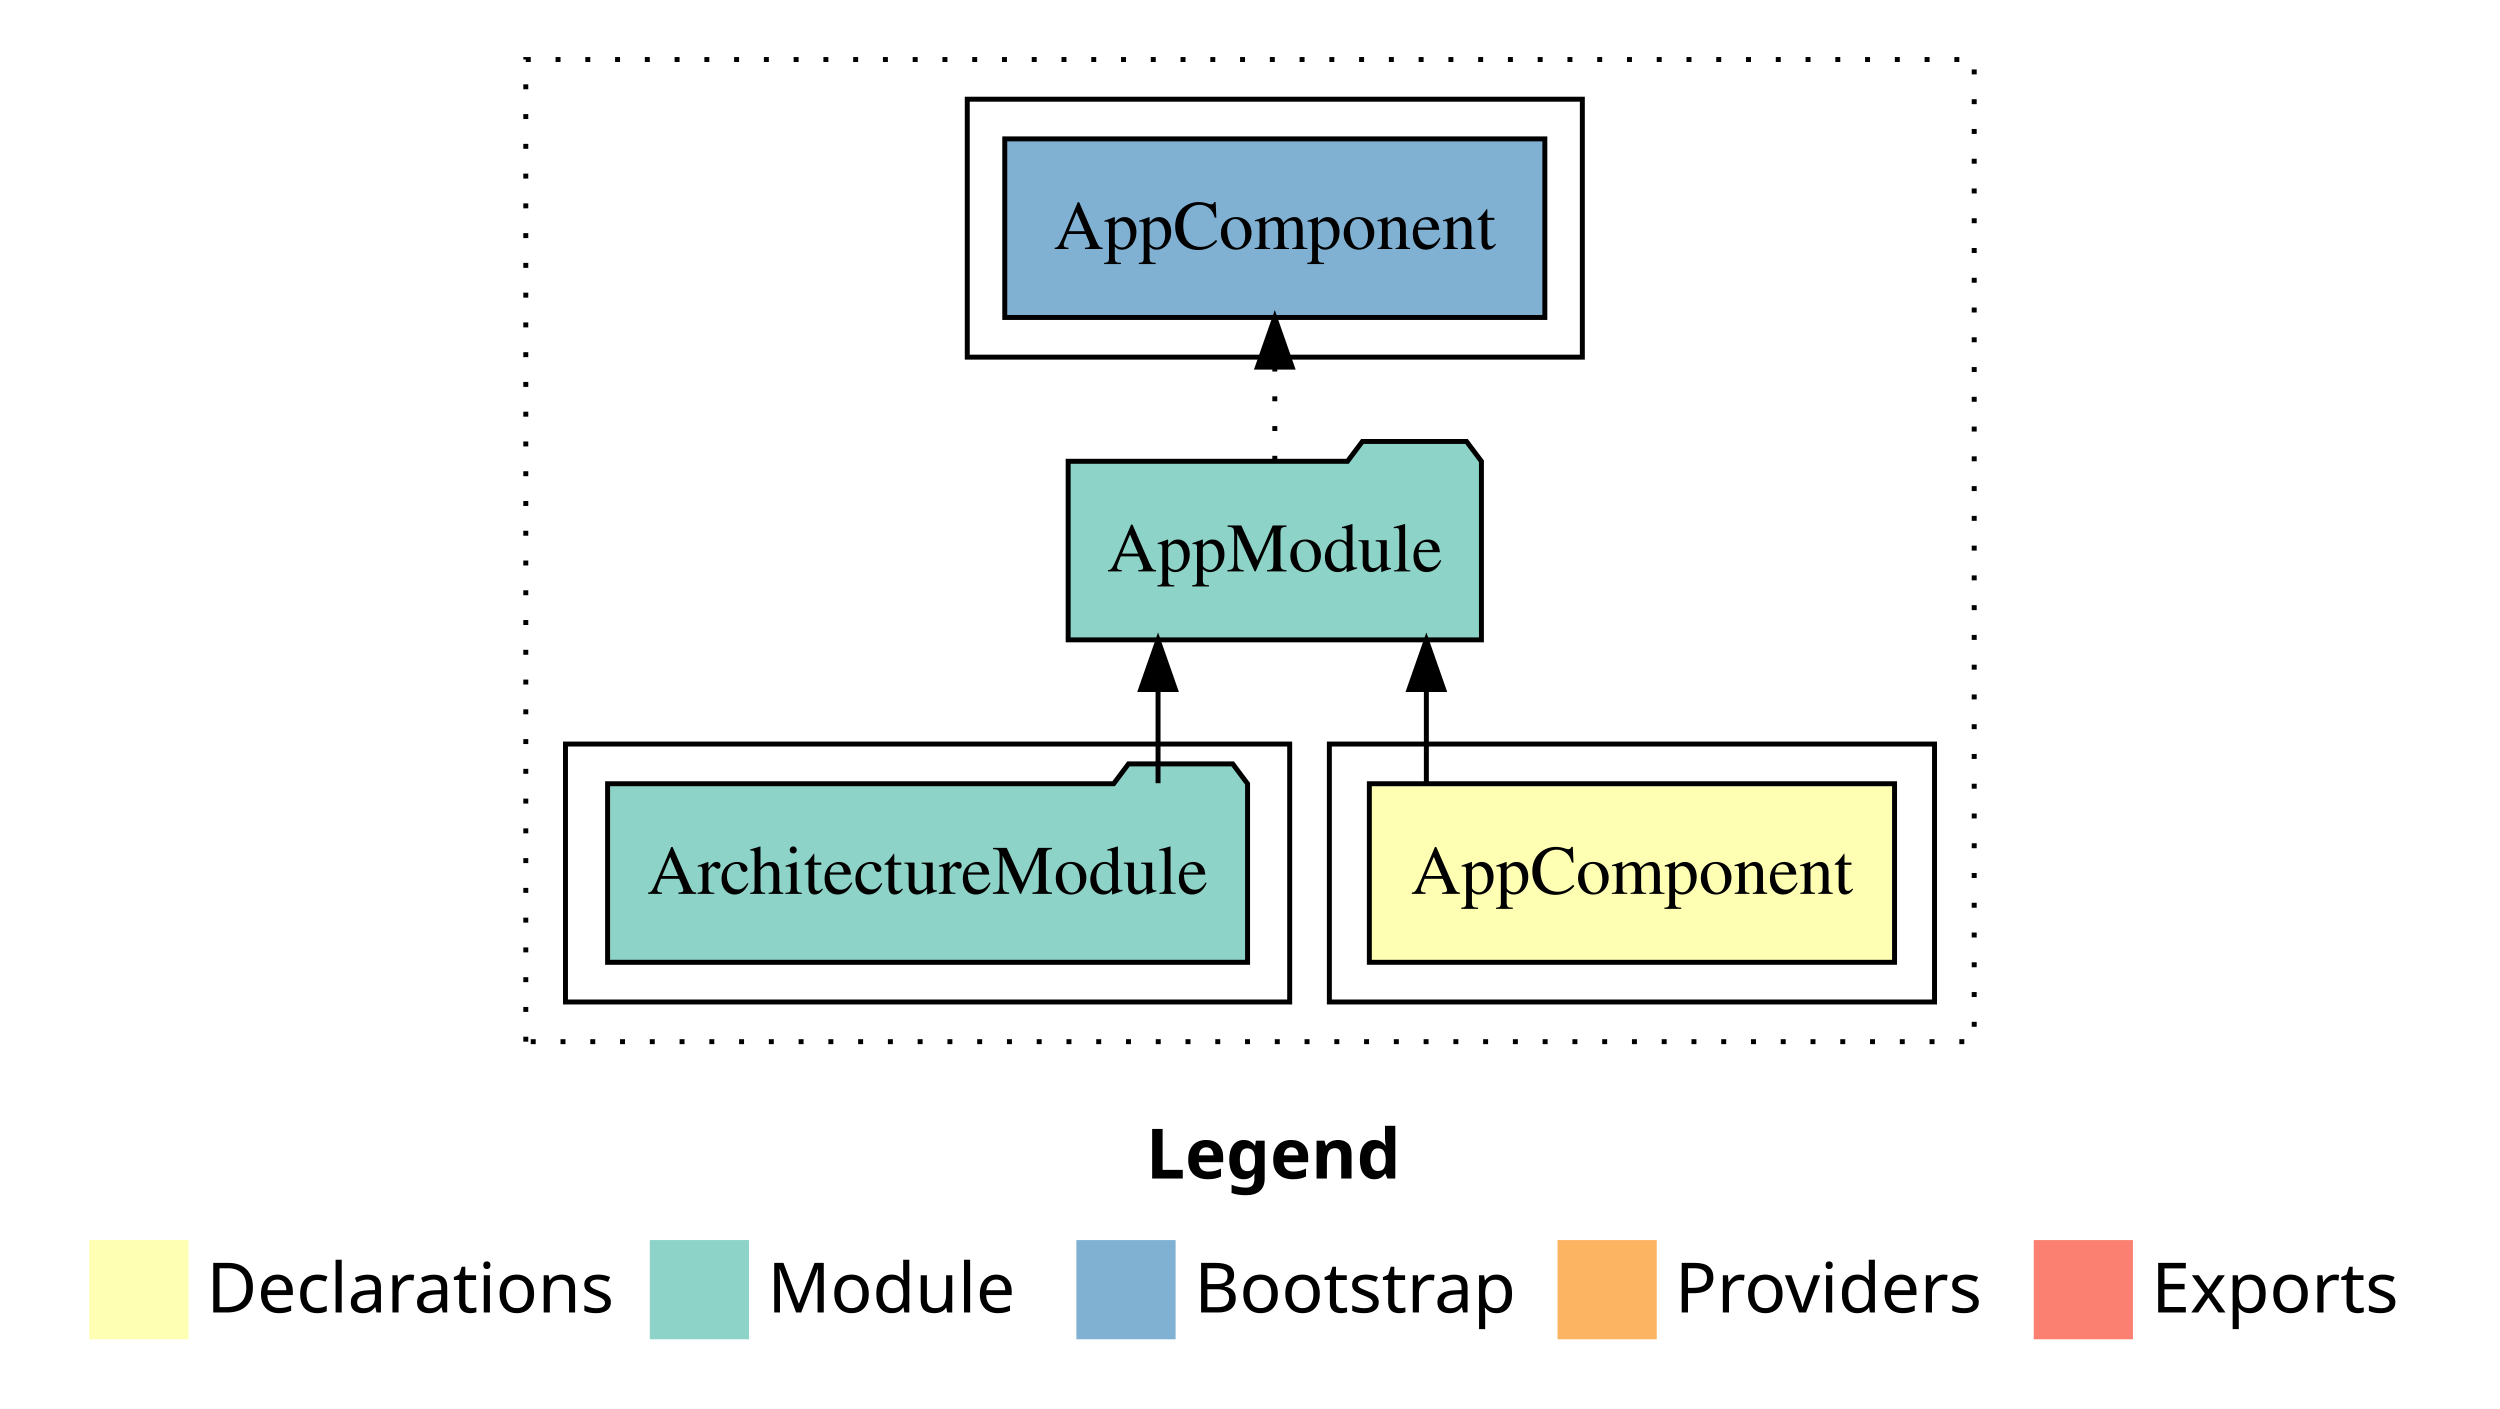
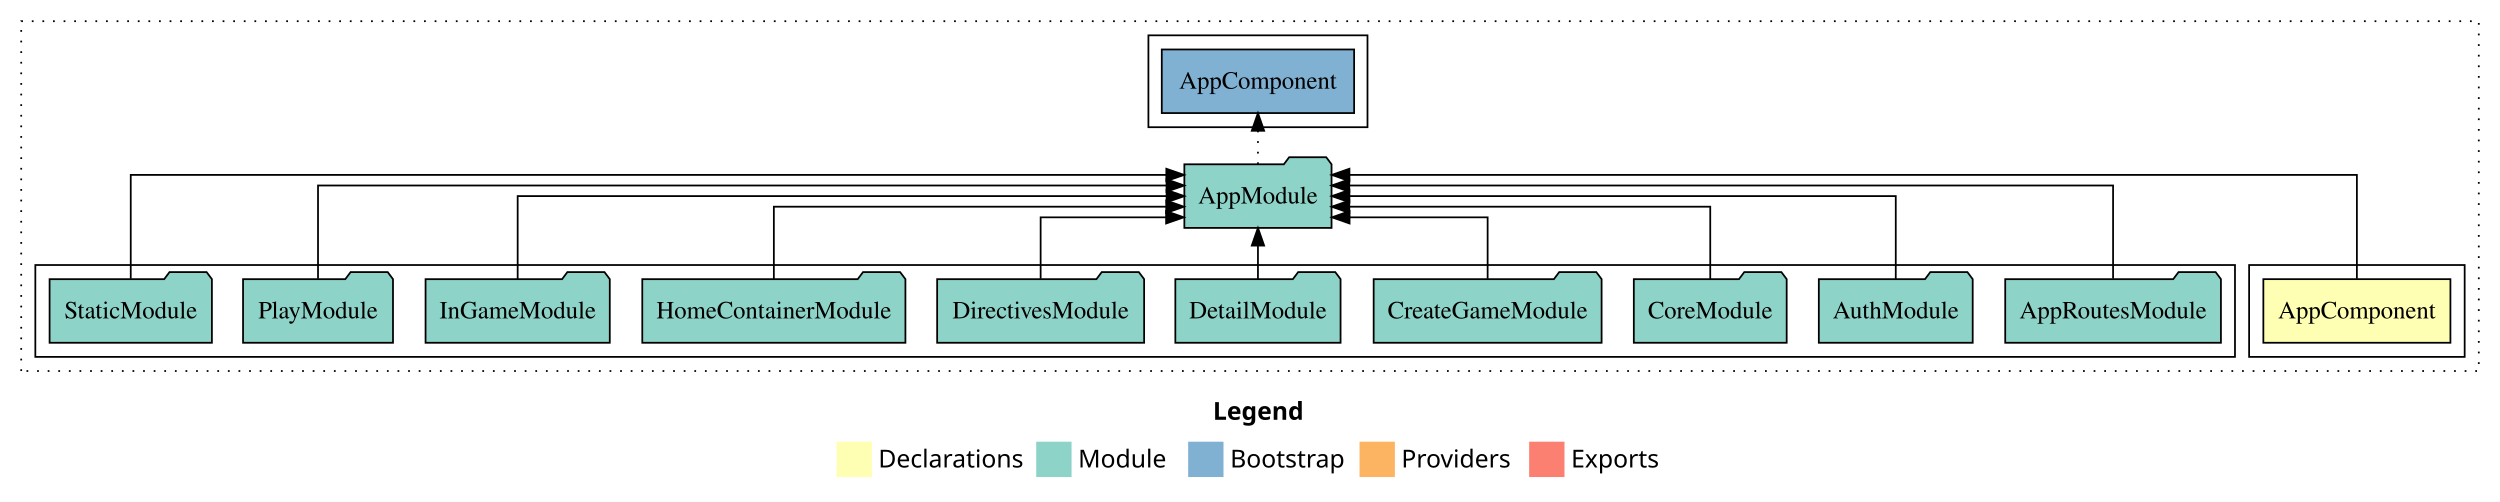
- <svg xmlns="http://www.w3.org/2000/svg" width="504pt" height="284pt" viewBox="0.00 0.00 504.00 284.00">
+ <svg xmlns="http://www.w3.org/2000/svg" width="1415pt" height="284pt" viewBox="0.00 0.00 1415.00 284.00">
  <g id="graph0" class="graph" transform="scale(1 1) rotate(0) translate(4 280)">
-     <polygon fill="#ffffff" stroke="transparent" points="-4,4 -4,-280 500,-280 500,4 -4,4" />
-     <text text-anchor="start" x="227.009" y="-42.4" font-family="sans-serif" font-weight="bold" font-size="14.00" fill="#000000">Legend</text>
-     <polygon fill="#ffffb3" stroke="transparent" points="14,-10 14,-30 34,-30 34,-10 14,-10" />
-     <text text-anchor="start" x="37.629" y="-15.4" font-family="sans-serif" font-size="14.00" fill="#000000">  Declarations</text>
-     <polygon fill="#8dd3c7" stroke="transparent" points="127,-10 127,-30 147,-30 147,-10 127,-10" />
-     <text text-anchor="start" x="150.725" y="-15.4" font-family="sans-serif" font-size="14.00" fill="#000000">  Module</text>
-     <polygon fill="#80b1d3" stroke="transparent" points="213,-10 213,-30 233,-30 233,-10 213,-10" />
-     <text text-anchor="start" x="236.781" y="-15.4" font-family="sans-serif" font-size="14.00" fill="#000000">  Bootstrap</text>
-     <polygon fill="#fdb462" stroke="transparent" points="310,-10 310,-30 330,-30 330,-10 310,-10" />
-     <text text-anchor="start" x="333.673" y="-15.4" font-family="sans-serif" font-size="14.00" fill="#000000">  Providers</text>
-     <polygon fill="#fb8072" stroke="transparent" points="406,-10 406,-30 426,-30 426,-10 406,-10" />
-     <text text-anchor="start" x="429.726" y="-15.4" font-family="sans-serif" font-size="14.00" fill="#000000">  Exports</text>
+     <polygon fill="#ffffff" stroke="transparent" points="-4,4 -4,-280 1411,-280 1411,4 -4,4" />
+     <text text-anchor="start" x="682.509" y="-42.4" font-family="sans-serif" font-weight="bold" font-size="14.00" fill="#000000">Legend</text>
+     <polygon fill="#ffffb3" stroke="transparent" points="469.5,-10 469.5,-30 489.5,-30 489.5,-10 469.5,-10" />
+     <text text-anchor="start" x="493.129" y="-15.4" font-family="sans-serif" font-size="14.00" fill="#000000">  Declarations</text>
+     <polygon fill="#8dd3c7" stroke="transparent" points="582.5,-10 582.5,-30 602.5,-30 602.5,-10 582.5,-10" />
+     <text text-anchor="start" x="606.225" y="-15.4" font-family="sans-serif" font-size="14.00" fill="#000000">  Module</text>
+     <polygon fill="#80b1d3" stroke="transparent" points="668.5,-10 668.5,-30 688.5,-30 688.5,-10 668.5,-10" />
+     <text text-anchor="start" x="692.281" y="-15.4" font-family="sans-serif" font-size="14.00" fill="#000000">  Bootstrap</text>
+     <polygon fill="#fdb462" stroke="transparent" points="765.5,-10 765.5,-30 785.5,-30 785.5,-10 765.5,-10" />
+     <text text-anchor="start" x="789.173" y="-15.4" font-family="sans-serif" font-size="14.00" fill="#000000">  Providers</text>
+     <polygon fill="#fb8072" stroke="transparent" points="861.5,-10 861.5,-30 881.5,-30 881.5,-10 861.5,-10" />
+     <text text-anchor="start" x="885.226" y="-15.4" font-family="sans-serif" font-size="14.00" fill="#000000">  Exports</text>
    <g id="clust1" class="cluster">
-       <polygon fill="none" stroke="#000000" stroke-dasharray="1,5" points="102,-70 102,-268 394,-268 394,-70 102,-70" />
+       <polygon fill="none" stroke="#000000" stroke-dasharray="1,5" points="8,-70 8,-268 1399,-268 1399,-70 8,-70" />
    </g>
    <g id="clust2" class="cluster">
-       <polygon fill="none" stroke="#000000" points="264,-78 264,-130 386,-130 386,-78 264,-78" />
+       <polygon fill="none" stroke="#000000" points="1269,-78 1269,-130 1391,-130 1391,-78 1269,-78" />
    </g>
    <g id="clust4" class="cluster">
-       <polygon fill="none" stroke="#000000" points="110,-78 110,-130 256,-130 256,-78 110,-78" />
+       <polygon fill="none" stroke="#000000" points="16,-78 16,-130 1261,-130 1261,-78 16,-78" />
    </g>
    <g id="clust6" class="cluster">
-       <polygon fill="none" stroke="#000000" points="191,-208 191,-260 315,-260 315,-208 191,-208" />
+       <polygon fill="none" stroke="#000000" points="646,-208 646,-260 770,-260 770,-208 646,-208" />
    </g>
    <g id="node1" class="node">
-       <polygon fill="#ffffb3" stroke="#000000" points="377.94,-122 272.06,-122 272.06,-86 377.94,-86 377.94,-122" />
-       <text text-anchor="middle" x="325" y="-99.8" font-family="Times,serif" font-size="14.00" fill="#000000">AppComponent</text>
+       <polygon fill="#ffffb3" stroke="#000000" points="1382.94,-122 1277.06,-122 1277.06,-86 1382.94,-86 1382.94,-122" />
+       <text text-anchor="middle" x="1330" y="-99.8" font-family="Times,serif" font-size="14.00" fill="#000000">AppComponent</text>
    </g>
    <g id="node2" class="node">
-       <polygon fill="#8dd3c7" stroke="#000000" points="294.657,-187 291.657,-191 270.657,-191 267.657,-187 211.343,-187 211.343,-151 294.657,-151 294.657,-187" />
-       <text text-anchor="middle" x="253" y="-164.8" font-family="Times,serif" font-size="14.00" fill="#000000">AppModule</text>
+       <polygon fill="#8dd3c7" stroke="#000000" points="749.657,-187 746.657,-191 725.657,-191 722.657,-187 666.343,-187 666.343,-151 749.657,-151 749.657,-187" />
+       <text text-anchor="middle" x="708" y="-164.8" font-family="Times,serif" font-size="14.00" fill="#000000">AppModule</text>
    </g>
    <g id="edge1" class="edge">
-       <path fill="none" stroke="#000000" d="M283.554,-122.106C283.554,-122.106 283.554,-140.991 283.554,-140.991" />
-       <polygon fill="#000000" stroke="#000000" points="280.054,-140.991 283.554,-150.991 287.054,-140.991 280.054,-140.991" />
+       <path fill="none" stroke="#000000" d="M1330,-122.248C1330,-145.018 1330,-181 1330,-181 1330,-181 759.777,-181 759.777,-181" />
+       <polygon fill="#000000" stroke="#000000" points="759.777,-177.5 749.777,-181 759.777,-184.5 759.777,-177.5" />
+     </g>
+     <g id="node13" class="node">
+       <polygon fill="#80b1d3" stroke="#000000" points="762.439,-252 653.561,-252 653.561,-216 762.439,-216 762.439,-252" />
+       <text text-anchor="middle" x="708" y="-229.8" font-family="Times,serif" font-size="14.00" fill="#000000">AppComponent </text>
+     </g>
+     <g id="edge12" class="edge">
+       <path fill="none" stroke="#000000" stroke-dasharray="1,5" d="M708,-187.106C708,-187.106 708,-205.991 708,-205.991" />
+       <polygon fill="#000000" stroke="#000000" points="704.5,-205.991 708,-215.991 711.5,-205.991 704.5,-205.991" />
+     </g>
+     <g id="node3" class="node">
+       <polygon fill="#8dd3c7" stroke="#000000" points="1253.044,-122 1250.044,-126 1229.044,-126 1226.044,-122 1130.956,-122 1130.956,-86 1253.044,-86 1253.044,-122" />
+       <text text-anchor="middle" x="1192" y="-99.8" font-family="Times,serif" font-size="14.00" fill="#000000">AppRoutesModule</text>
+     </g>
+     <g id="edge2" class="edge">
+       <path fill="none" stroke="#000000" d="M1192,-122.284C1192,-143.321 1192,-175 1192,-175 1192,-175 759.684,-175 759.684,-175" />
+       <polygon fill="#000000" stroke="#000000" points="759.684,-171.5 749.684,-175 759.684,-178.5 759.684,-171.5" />
    </g>
    <g id="node4" class="node">
-       <polygon fill="#80b1d3" stroke="#000000" points="307.439,-252 198.561,-252 198.561,-216 307.439,-216 307.439,-252" />
-       <text text-anchor="middle" x="253" y="-229.8" font-family="Times,serif" font-size="14.00" fill="#000000">AppComponent </text>
+       <polygon fill="#8dd3c7" stroke="#000000" points="1112.548,-122 1109.548,-126 1088.548,-126 1085.548,-122 1025.452,-122 1025.452,-86 1112.548,-86 1112.548,-122" />
+       <text text-anchor="middle" x="1069" y="-99.8" font-family="Times,serif" font-size="14.00" fill="#000000">AuthModule</text>
    </g>
    <g id="edge3" class="edge">
-       <path fill="none" stroke="#000000" stroke-dasharray="1,5" d="M253,-187.106C253,-187.106 253,-205.991 253,-205.991" />
-       <polygon fill="#000000" stroke="#000000" points="249.5,-205.991 253,-215.991 256.5,-205.991 249.5,-205.991" />
+       <path fill="none" stroke="#000000" d="M1069,-122.106C1069,-141.339 1069,-169 1069,-169 1069,-169 759.764,-169 759.764,-169" />
+       <polygon fill="#000000" stroke="#000000" points="759.764,-165.5 749.764,-169 759.764,-172.5 759.764,-165.5" />
    </g>
-     <g id="node3" class="node">
-       <polygon fill="#8dd3c7" stroke="#000000" points="247.509,-122 244.509,-126 223.509,-126 220.509,-122 118.491,-122 118.491,-86 247.509,-86 247.509,-122" />
-       <text text-anchor="middle" x="183" y="-99.8" font-family="Times,serif" font-size="14.00" fill="#000000">ArchitectureModule</text>
+     <g id="node5" class="node">
+       <polygon fill="#8dd3c7" stroke="#000000" points="1007.262,-122 1004.262,-126 983.262,-126 980.262,-122 920.738,-122 920.738,-86 1007.262,-86 1007.262,-122" />
+       <text text-anchor="middle" x="964" y="-99.8" font-family="Times,serif" font-size="14.00" fill="#000000">CoreModule</text>
    </g>
-     <g id="edge2" class="edge">
-       <path fill="none" stroke="#000000" d="M229.463,-122.106C229.463,-122.106 229.463,-140.991 229.463,-140.991" />
-       <polygon fill="#000000" stroke="#000000" points="225.963,-140.991 229.463,-150.991 232.963,-140.991 225.963,-140.991" />
+     <g id="edge4" class="edge">
+       <path fill="none" stroke="#000000" d="M964,-122.022C964,-139.373 964,-163 964,-163 964,-163 759.701,-163 759.701,-163" />
+       <polygon fill="#000000" stroke="#000000" points="759.701,-159.5 749.701,-163 759.701,-166.5 759.701,-159.5" />
+     </g>
+     <g id="node6" class="node">
+       <polygon fill="#8dd3c7" stroke="#000000" points="902.509,-122 899.509,-126 878.509,-126 875.509,-122 773.491,-122 773.491,-86 902.509,-86 902.509,-122" />
+       <text text-anchor="middle" x="838" y="-99.8" font-family="Times,serif" font-size="14.00" fill="#000000">CreateGameModule</text>
+     </g>
+     <g id="edge5" class="edge">
+       <path fill="none" stroke="#000000" d="M838,-122.24C838,-137.571 838,-157 838,-157 838,-157 759.848,-157 759.848,-157" />
+       <polygon fill="#000000" stroke="#000000" points="759.848,-153.5 749.848,-157 759.848,-160.5 759.848,-153.5" />
+     </g>
+     <g id="node7" class="node">
+       <polygon fill="#8dd3c7" stroke="#000000" points="754.758,-122 751.758,-126 730.758,-126 727.758,-122 661.242,-122 661.242,-86 754.758,-86 754.758,-122" />
+       <text text-anchor="middle" x="708" y="-99.8" font-family="Times,serif" font-size="14.00" fill="#000000">DetailModule</text>
+     </g>
+     <g id="edge6" class="edge">
+       <path fill="none" stroke="#000000" d="M708,-122.106C708,-122.106 708,-140.991 708,-140.991" />
+       <polygon fill="#000000" stroke="#000000" points="704.5,-140.991 708,-150.991 711.5,-140.991 704.5,-140.991" />
+     </g>
+     <g id="node8" class="node">
+       <polygon fill="#8dd3c7" stroke="#000000" points="643.577,-122 640.577,-126 619.577,-126 616.577,-122 526.423,-122 526.423,-86 643.577,-86 643.577,-122" />
+       <text text-anchor="middle" x="585" y="-99.8" font-family="Times,serif" font-size="14.00" fill="#000000">DirectivesModule</text>
+     </g>
+     <g id="edge7" class="edge">
+       <path fill="none" stroke="#000000" d="M585,-122.24C585,-137.571 585,-157 585,-157 585,-157 656.014,-157 656.014,-157" />
+       <polygon fill="#000000" stroke="#000000" points="656.014,-160.5 666.014,-157 656.014,-153.5 656.014,-160.5" />
+     </g>
+     <g id="node9" class="node">
+       <polygon fill="#8dd3c7" stroke="#000000" points="508.469,-122 505.469,-126 484.469,-126 481.469,-122 359.531,-122 359.531,-86 508.469,-86 508.469,-122" />
+       <text text-anchor="middle" x="434" y="-99.8" font-family="Times,serif" font-size="14.00" fill="#000000">HomeContainerModule</text>
+     </g>
+     <g id="edge8" class="edge">
+       <path fill="none" stroke="#000000" d="M434,-122.022C434,-139.373 434,-163 434,-163 434,-163 656.087,-163 656.087,-163" />
+       <polygon fill="#000000" stroke="#000000" points="656.087,-166.5 666.087,-163 656.087,-159.5 656.087,-166.5" />
+     </g>
+     <g id="node10" class="node">
+       <polygon fill="#8dd3c7" stroke="#000000" points="341.137,-122 338.137,-126 317.137,-126 314.137,-122 236.863,-122 236.863,-86 341.137,-86 341.137,-122" />
+       <text text-anchor="middle" x="289" y="-99.8" font-family="Times,serif" font-size="14.00" fill="#000000">InGameModule</text>
+     </g>
+     <g id="edge9" class="edge">
+       <path fill="none" stroke="#000000" d="M289,-122.106C289,-141.339 289,-169 289,-169 289,-169 656.293,-169 656.293,-169" />
+       <polygon fill="#000000" stroke="#000000" points="656.293,-172.5 666.293,-169 656.293,-165.5 656.293,-172.5" />
+     </g>
+     <g id="node11" class="node">
+       <polygon fill="#8dd3c7" stroke="#000000" points="218.439,-122 215.439,-126 194.439,-126 191.439,-122 133.561,-122 133.561,-86 218.439,-86 218.439,-122" />
+       <text text-anchor="middle" x="176" y="-99.8" font-family="Times,serif" font-size="14.00" fill="#000000">PlayModule</text>
+     </g>
+     <g id="edge10" class="edge">
+       <path fill="none" stroke="#000000" d="M176,-122.284C176,-143.321 176,-175 176,-175 176,-175 656.255,-175 656.255,-175" />
+       <polygon fill="#000000" stroke="#000000" points="656.255,-178.5 666.255,-175 656.255,-171.5 656.255,-178.5" />
+     </g>
+     <g id="node12" class="node">
+       <polygon fill="#8dd3c7" stroke="#000000" points="115.934,-122 112.934,-126 91.934,-126 88.934,-122 24.066,-122 24.066,-86 115.934,-86 115.934,-122" />
+       <text text-anchor="middle" x="70" y="-99.8" font-family="Times,serif" font-size="14.00" fill="#000000">StaticModule</text>
+     </g>
+     <g id="edge11" class="edge">
+       <path fill="none" stroke="#000000" d="M70,-122.248C70,-145.018 70,-181 70,-181 70,-181 656.139,-181 656.139,-181" />
+       <polygon fill="#000000" stroke="#000000" points="656.139,-184.5 666.139,-181 656.139,-177.5 656.139,-184.5" />
    </g>
  </g>
</svg>
